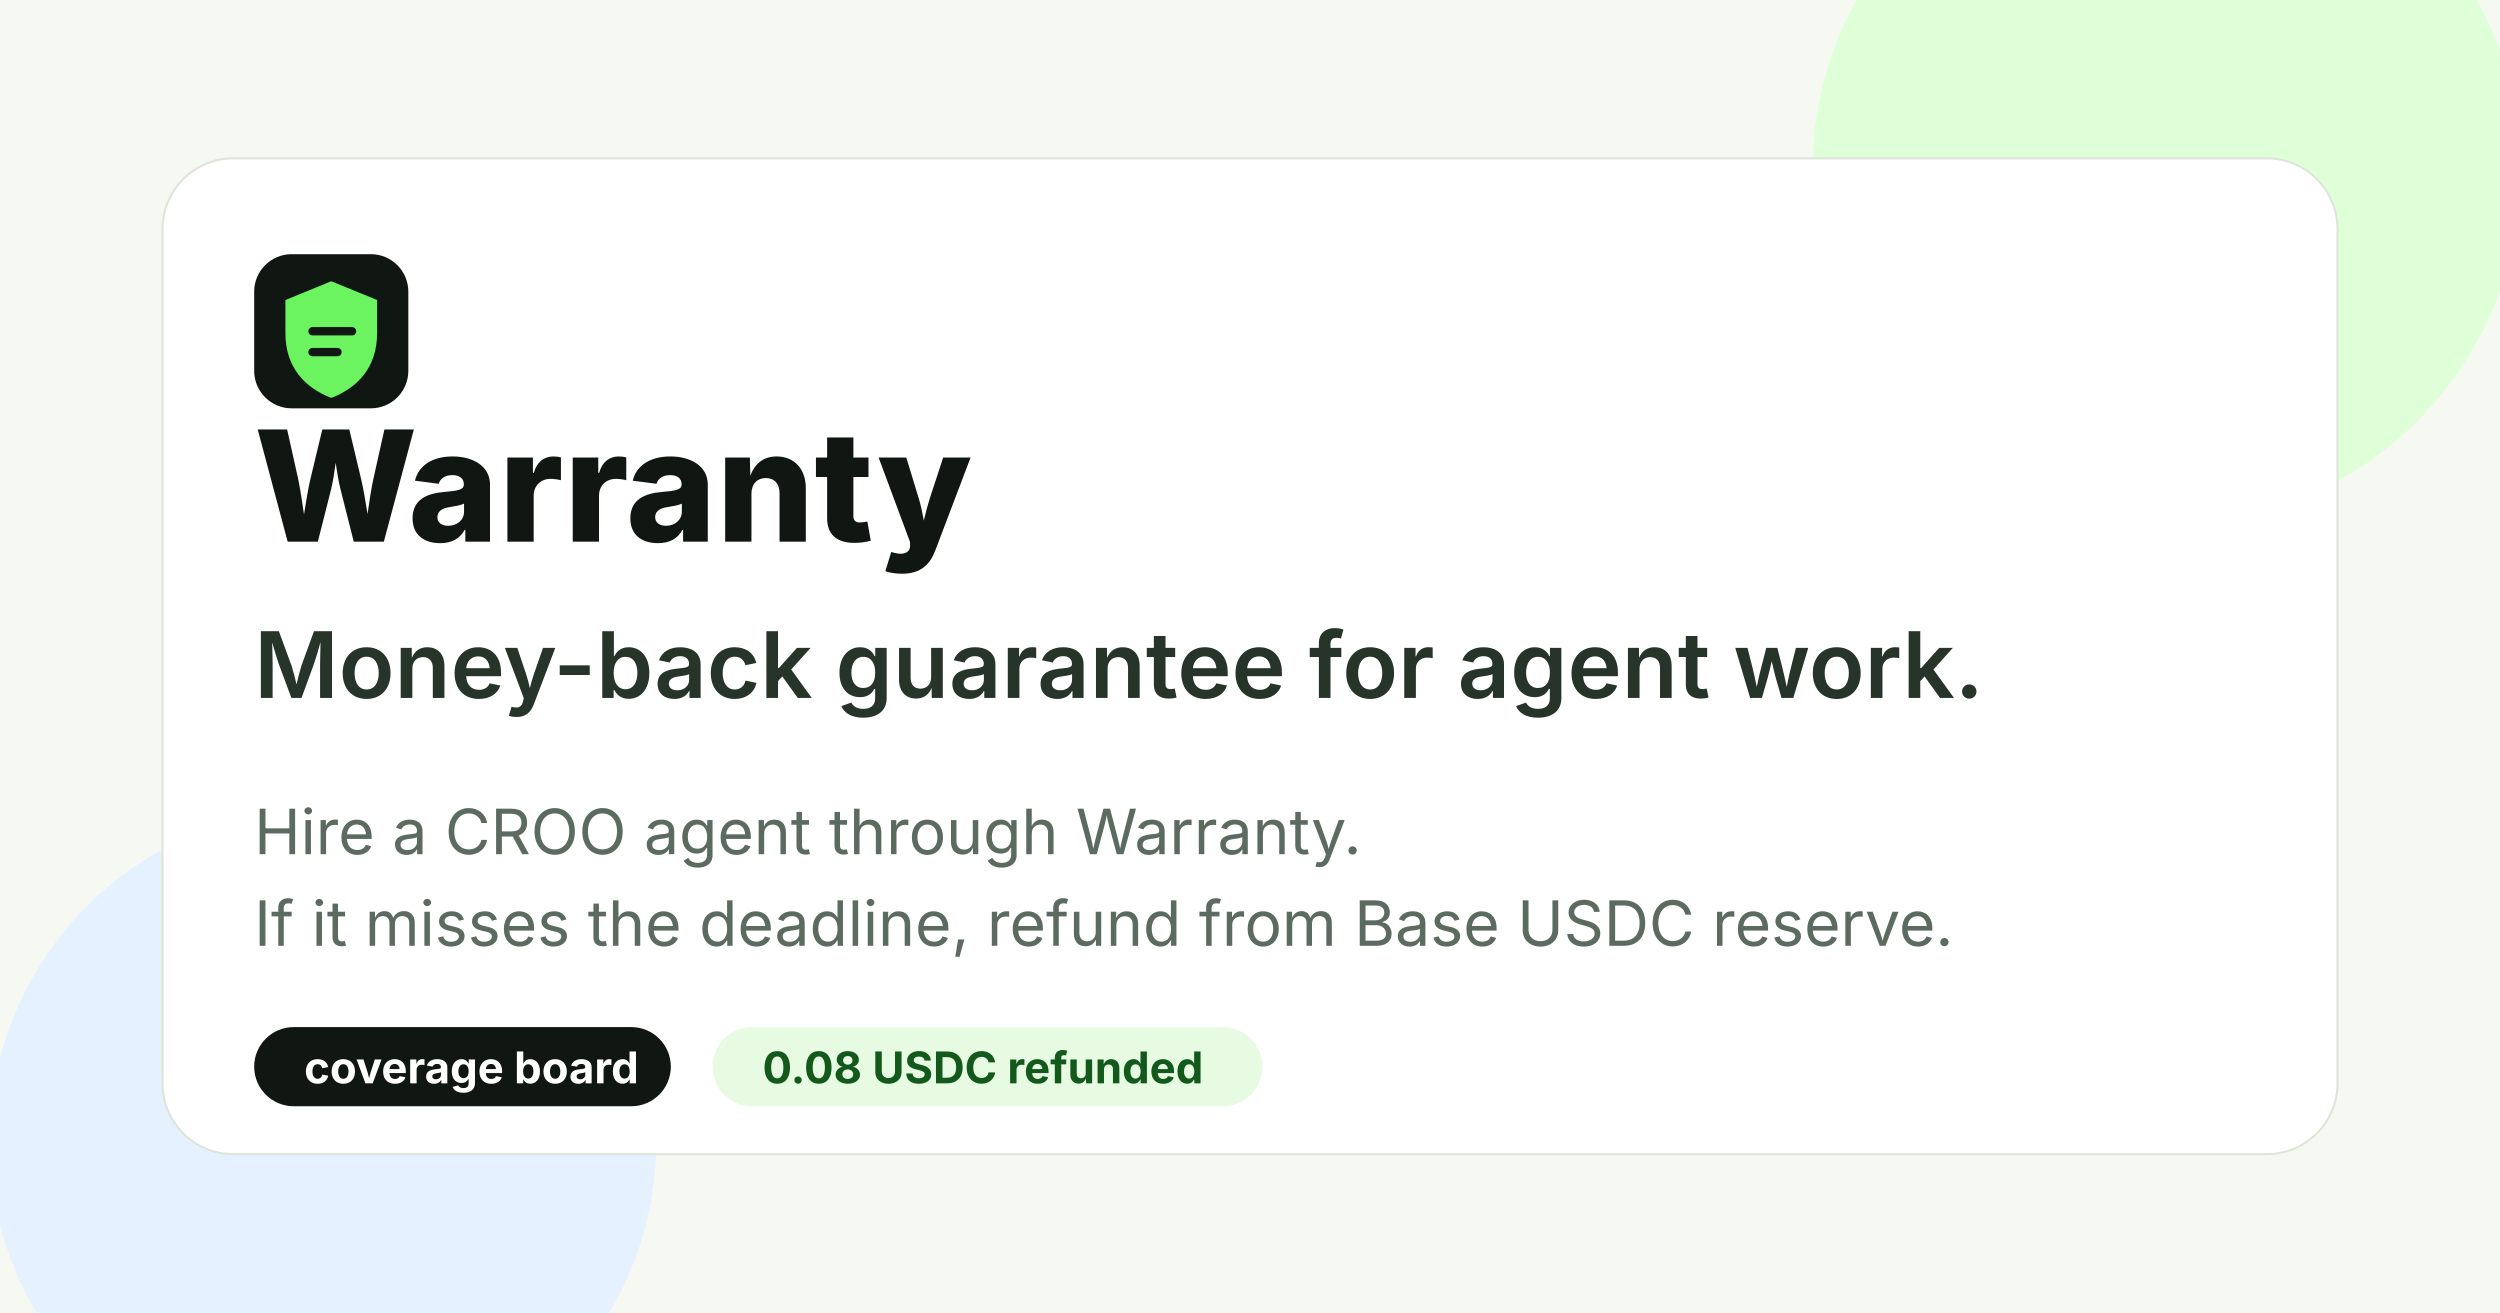
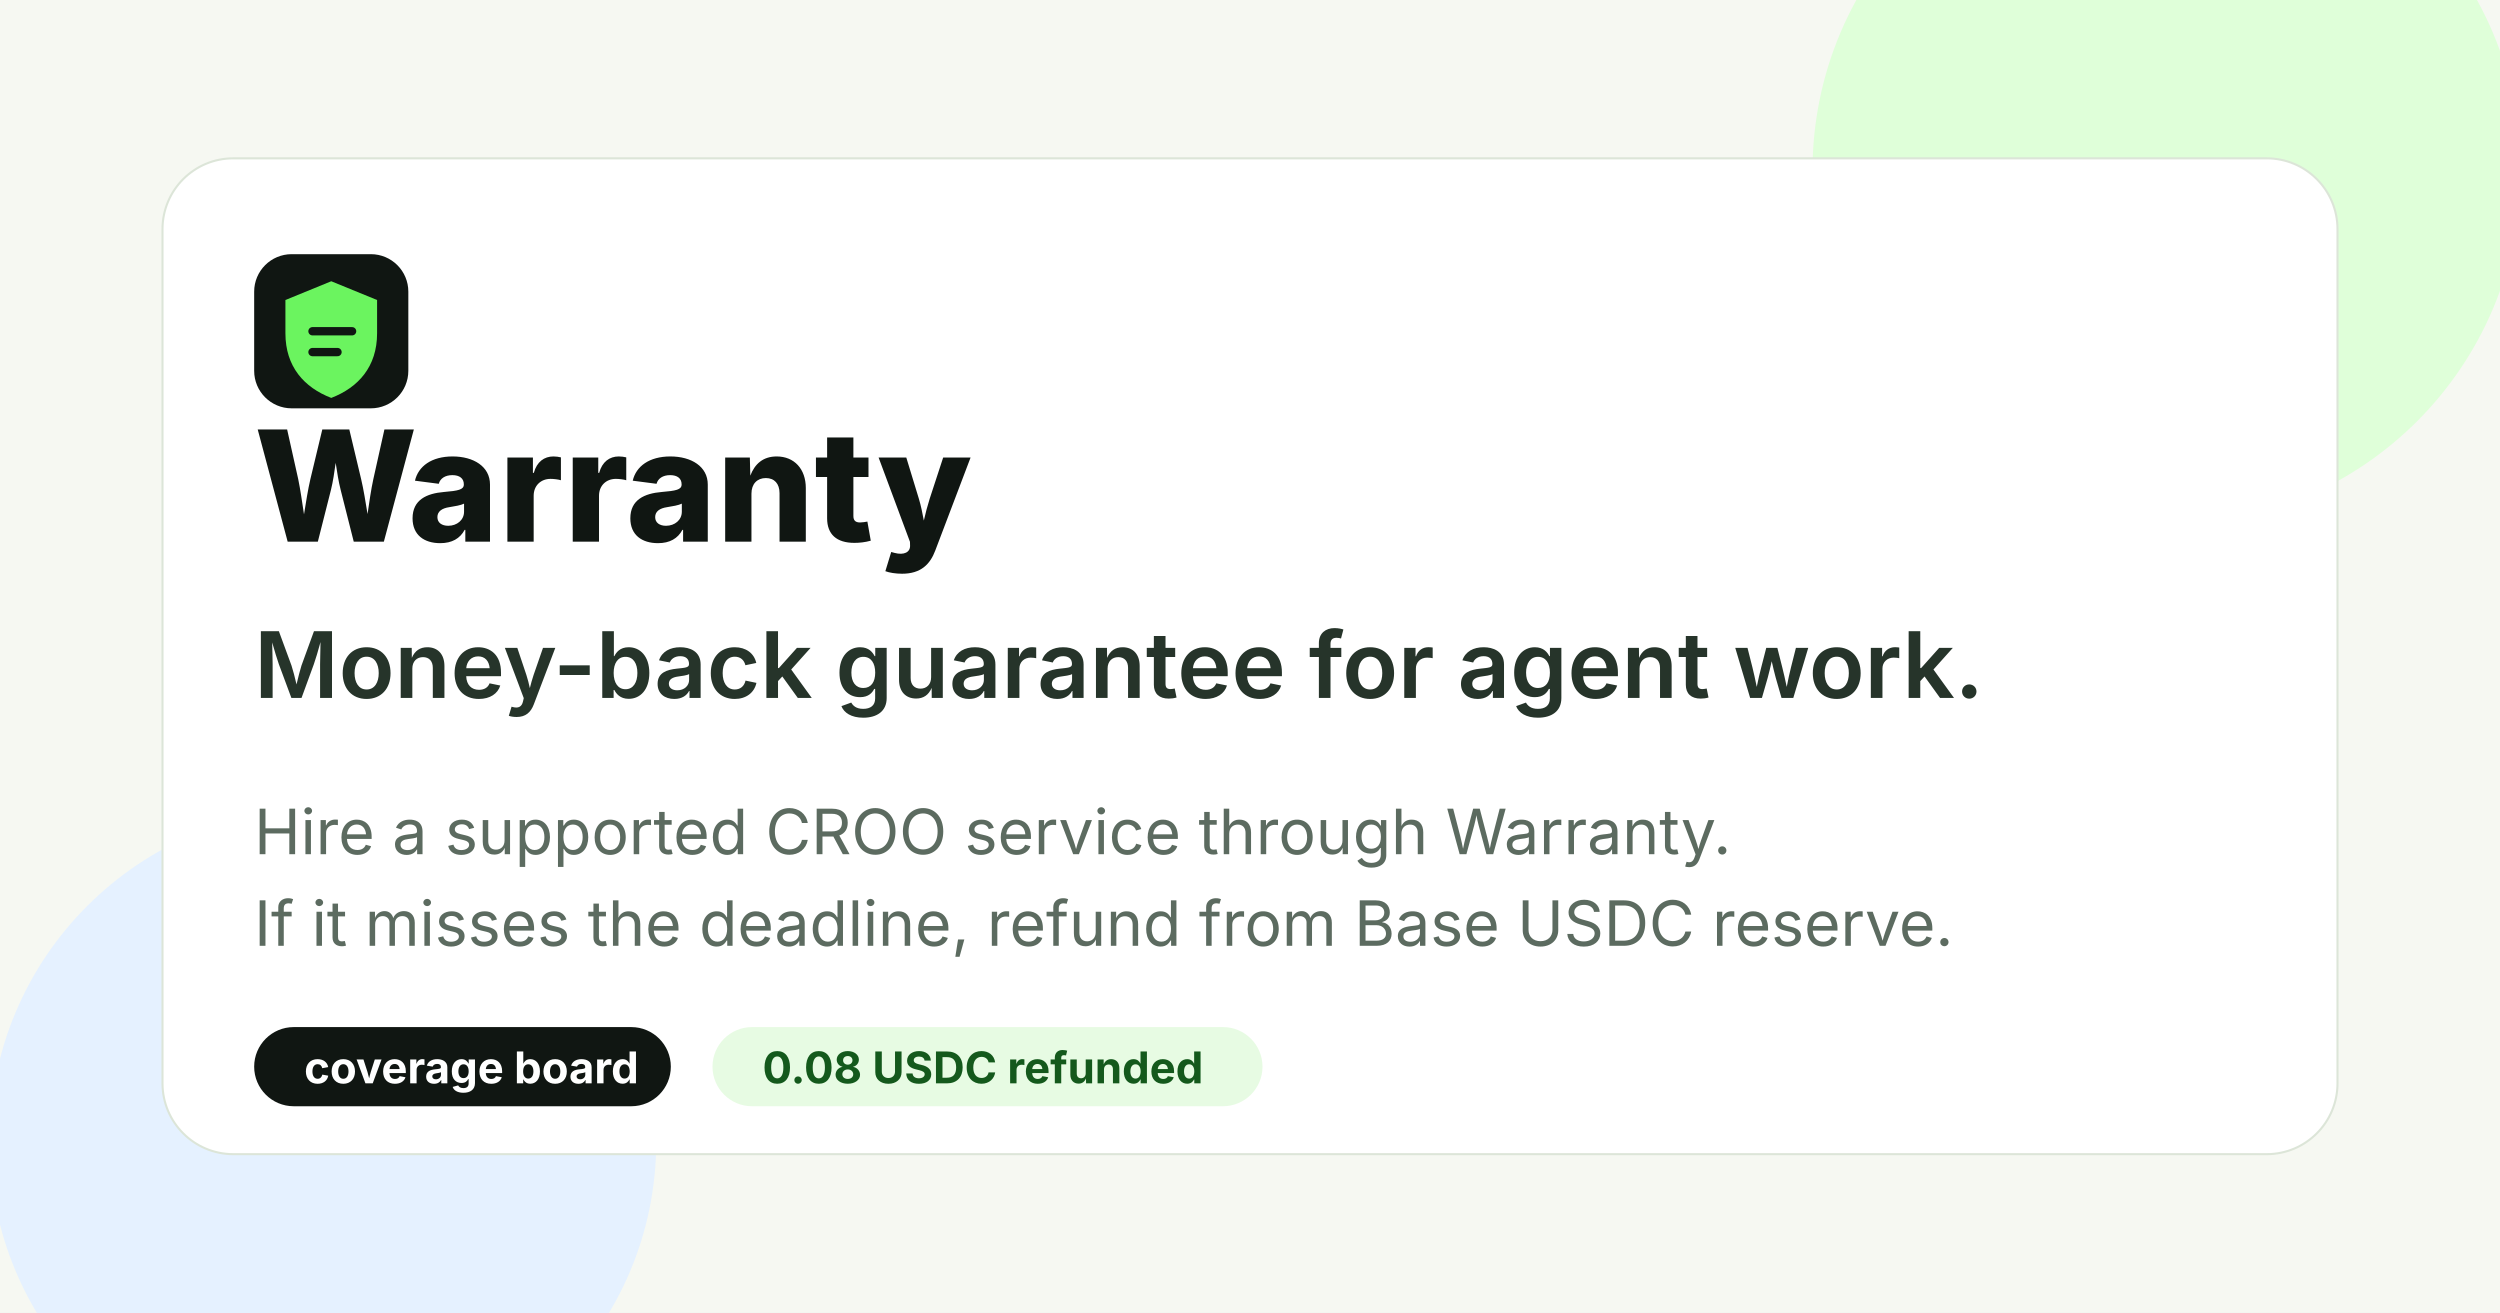
<svg xmlns="http://www.w3.org/2000/svg" width="1200" height="630" viewBox="0 0 1200 630">
  <rect width="1200" height="630" fill="#f6f8f2" />
  <path d="M0 0h1200v630H0z" fill="#f6f8f2" />
  <circle cx="1040" cy="82" r="170" fill="#dfffd9" />
  <circle cx="155" cy="548" r="160" fill="#e5f1ff" />
  <rect x="78" y="76" width="1044" height="478" rx="34" fill="#ffffff" stroke="#dce5d8" />
  <rect x="122" y="122" width="74" height="74" rx="18" fill="#101612" />
  <path d="M159 135 181 144v16c0 16-9 26-22 31-13-5-22-15-22-31v-16l22-9Z" fill="#6bf45f" />
  <path d="M150 159h19M150 169h12" stroke="#101612" stroke-width="4" stroke-linecap="round" />
  <text x="122" y="260" fill="#101612" font-family="Inter, Arial, sans-serif" font-size="74" font-weight="800">Warranty</text>
  <text x="122" y="335" fill="#26342a" font-family="Inter, Arial, sans-serif" font-size="44" font-weight="600">Money-back guarantee for agent work.</text>
-   <text x="122" y="410" fill="#5c6b60" font-family="Inter, Arial, sans-serif" font-size="30">Hire a CROO agent through Warranty.</text>
+   <text x="122" y="410" fill="#5c6b60" font-family="Inter, Arial, sans-serif" font-size="30">Hire a supported CROO service through Warranty.</text>
  <text x="122" y="454" fill="#5c6b60" font-family="Inter, Arial, sans-serif" font-size="30">If it misses the deadline, refund from Base USDC reserve.</text>
  <rect x="122" y="493" width="200" height="38" rx="19" fill="#101612" />
  <text x="146" y="520" fill="#ffffff" font-family="Inter, Arial, sans-serif" font-size="21" font-weight="700">coverage board</text>
  <rect x="342" y="493" width="264" height="38" rx="19" fill="#e7fbe3" />
  <text x="366" y="520" fill="#14591c" font-family="Inter, Arial, sans-serif" font-size="21" font-weight="700">0.08 USDC refunded</text>
</svg>
